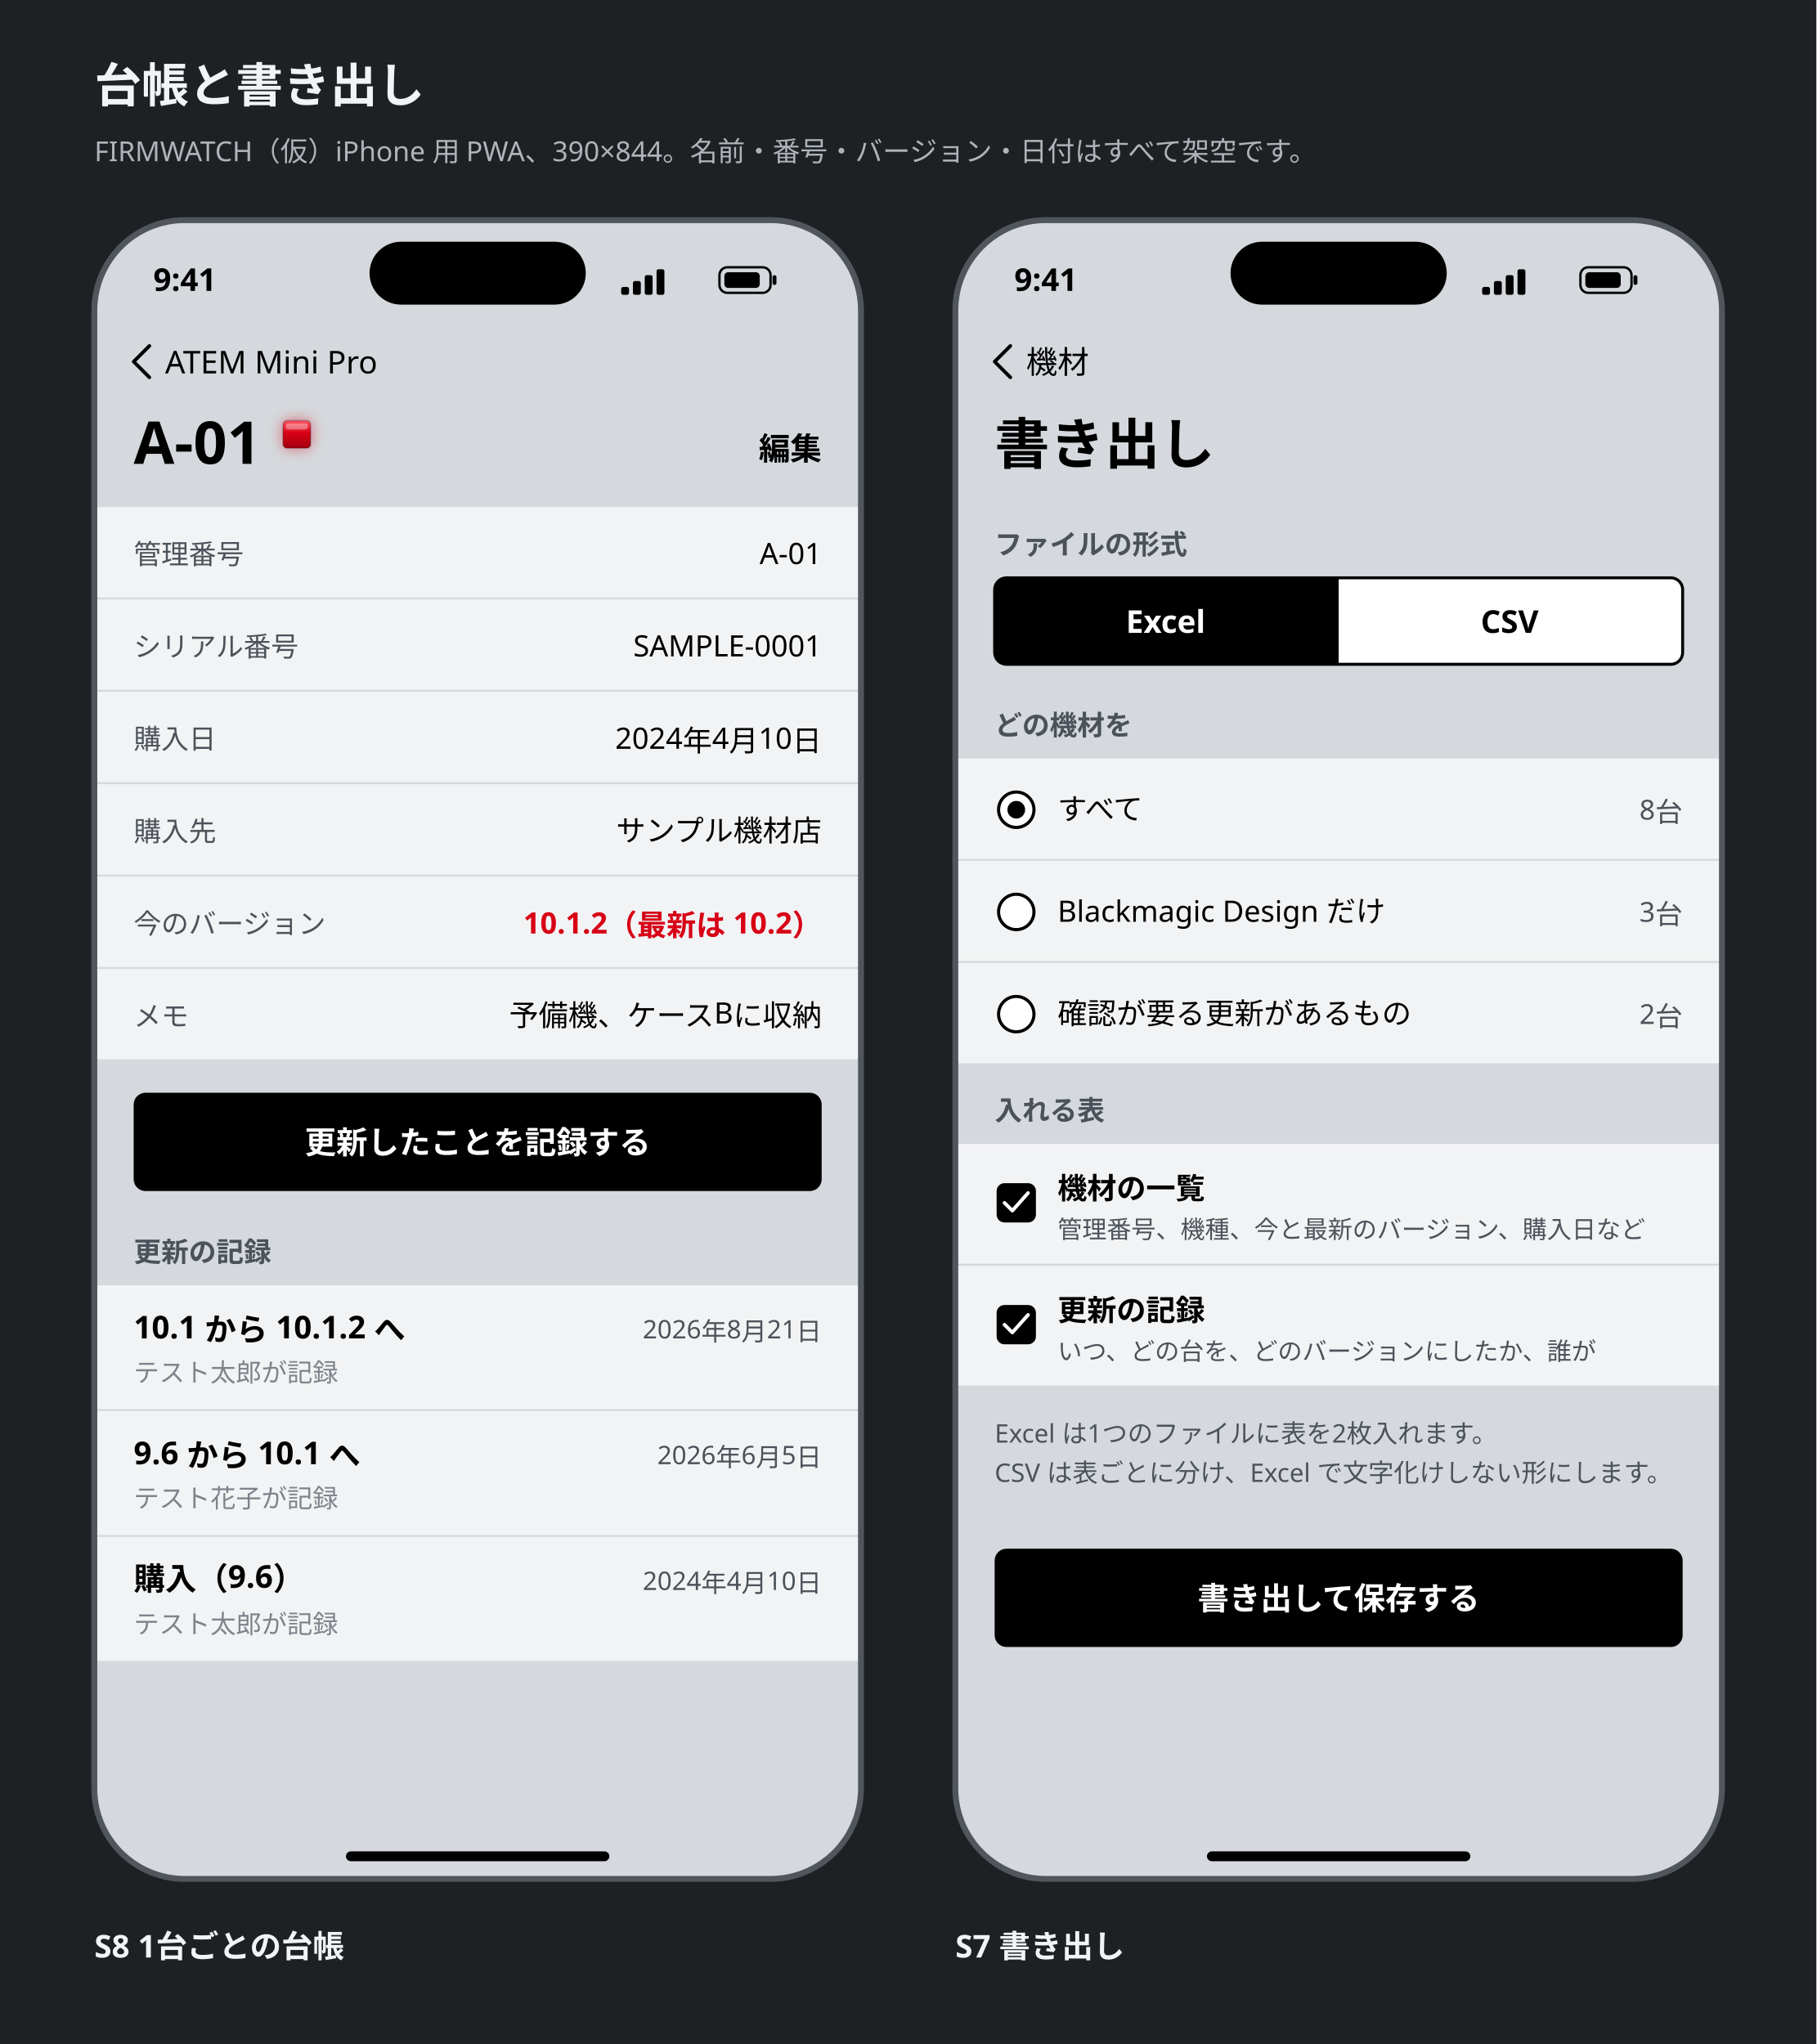
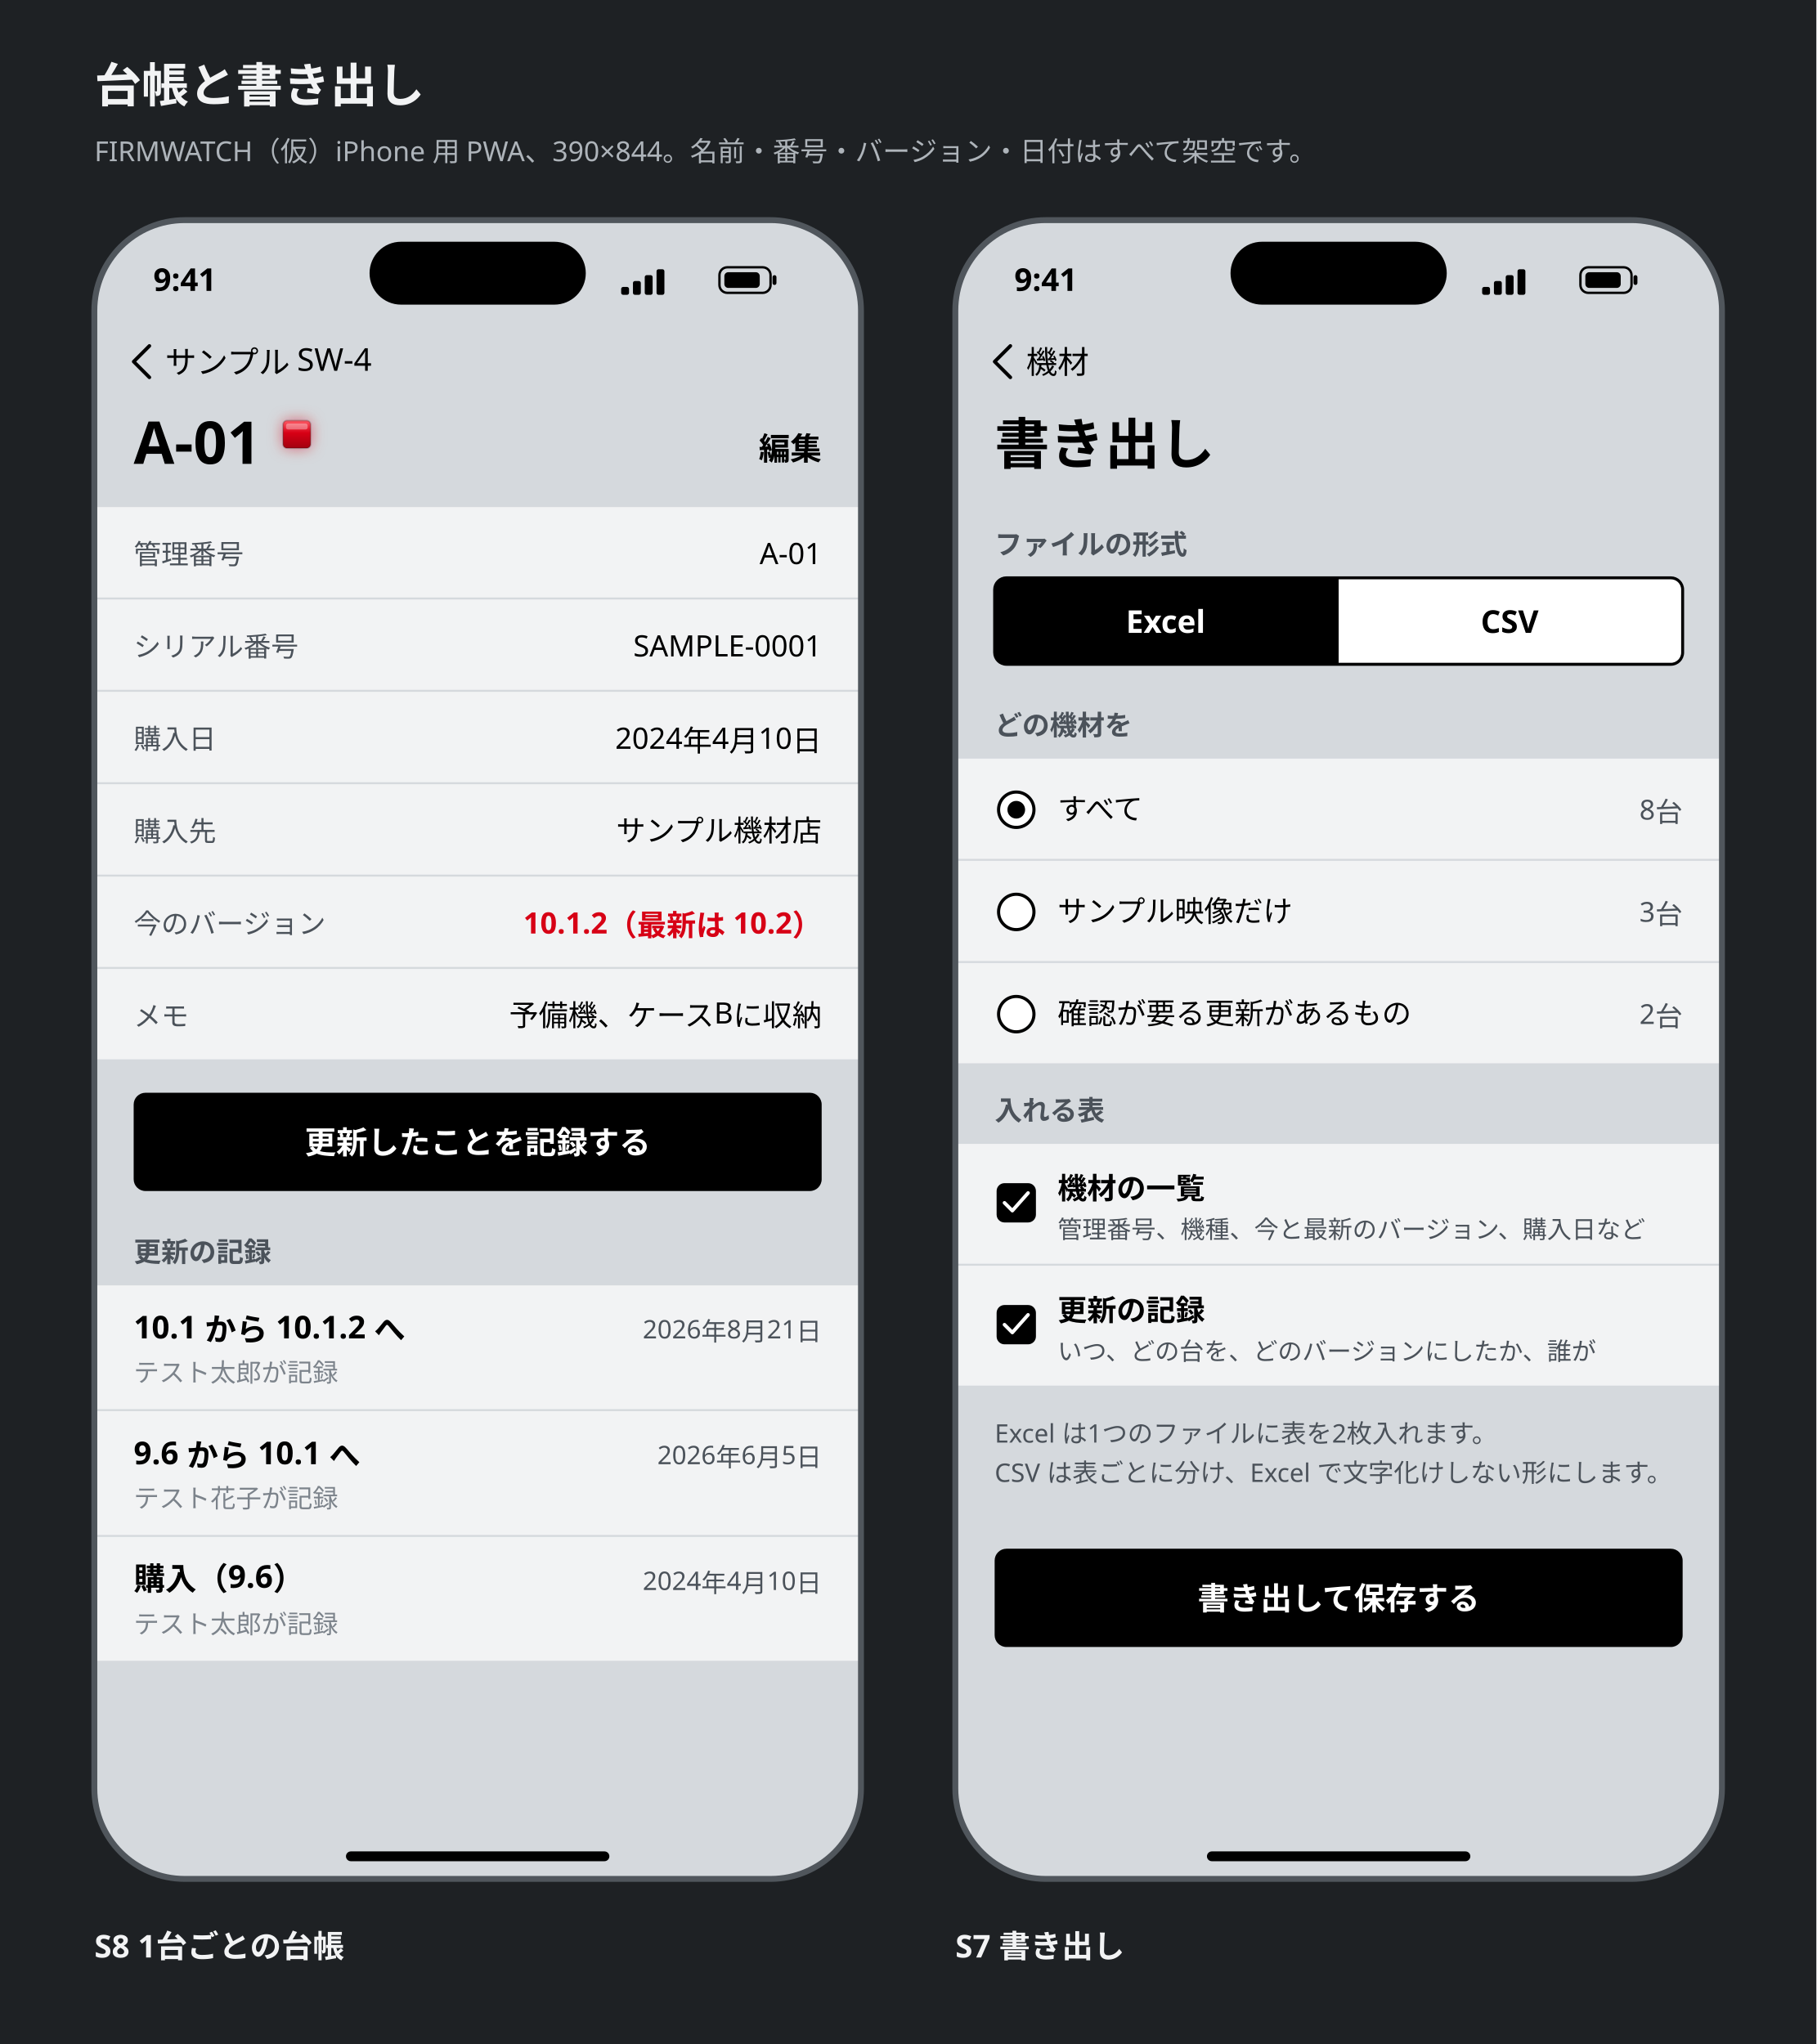
<svg xmlns="http://www.w3.org/2000/svg" width="924" height="1040" viewBox="0 0 924 1040">
  <defs>
    <linearGradient id="litR" x1="0" y1="0" x2="0" y2="1">
      <stop offset="0" stop-color="#FF5A66" />
      <stop offset=".45" stop-color="#D70015" />
      <stop offset="1" stop-color="#A3000F" />
    </linearGradient>
    <linearGradient id="litG" x1="0" y1="0" x2="0" y2="1">
      <stop offset="0" stop-color="#3DD27E" />
      <stop offset=".45" stop-color="#00843D" />
      <stop offset="1" stop-color="#005E2B" />
    </linearGradient>
    <linearGradient id="unlit" x1="0" y1="0" x2="0" y2="1">
      <stop offset="0" stop-color="#C4C9CE" />
      <stop offset="1" stop-color="#9198A0" />
    </linearGradient>
    <filter id="glowR" x="-80%" y="-80%" width="260%" height="260%">
      <feGaussianBlur stdDeviation="3.5" />
    </filter>
  </defs>
  <rect x="0" y="0" width="924" height="1040" rx="0" fill="#1E2124" />
  <text x="48" y="52" font-family="'IBM Plex Sans JP','Noto Sans JP',sans-serif" font-size="24" font-weight="700" fill="#F2F3F4" text-anchor="start">台帳と書き出し</text>
  <text x="48" y="82" font-family="'IBM Plex Sans JP','Noto Sans JP',sans-serif" font-size="14" font-weight="400" fill="#AEB4BA" text-anchor="start">FIRMWATCH（仮）iPhone 用 PWA、390×844。名前・番号・バージョン・日付はすべて架空です。</text>
  <clipPath id="c0">
    <rect x="0" y="0" width="390" height="844" rx="46" />
  </clipPath>
  <g transform="translate(48,112)">
    <g clip-path="url(#c0)">
      <rect x="0" y="0" width="390" height="844" rx="0" fill="#D5D9DD" />
      <text x="30" y="36" font-family="'IBM Plex Sans JP','Noto Sans JP',sans-serif" font-size="16" font-weight="600" fill="#000000" text-anchor="start">9:41</text>
      <rect x="318" y="24" width="26" height="13" rx="4" fill="none" stroke="#000000" stroke-width="1.2" />
      <rect x="320.5" y="26.5" width="18" height="8" rx="2" fill="#000000" />
      <rect x="345" y="28" width="2" height="5" rx="1" fill="#000000" />
      <rect x="268" y="34" width="4" height="4" rx="1" fill="#000000" />
      <rect x="274" y="31" width="4" height="7" rx="1" fill="#000000" />
      <rect x="280" y="28" width="4" height="10" rx="1" fill="#000000" />
      <rect x="286" y="25" width="4" height="13" rx="1" fill="#000000" />
      <rect x="140" y="11" width="110" height="32" rx="16" fill="#000" />
      <path d="M28 64 l-8 8 l8 8" fill="none" stroke="#000000" stroke-width="1.8" stroke-linecap="round" stroke-linejoin="round" />
-       <text x="36" y="78" font-family="'IBM Plex Sans JP','Noto Sans JP',sans-serif" font-size="16" font-weight="500" fill="#000000" text-anchor="start">ATEM Mini Pro</text>
+       <text x="36" y="78" font-family="'IBM Plex Sans JP','Noto Sans JP',sans-serif" font-size="16" font-weight="500" fill="#000000" text-anchor="start">サンプル SW-4</text>
      <text x="20" y="124" font-family="'IBM Plex Sans JP','Noto Sans JP',sans-serif" font-size="30" font-weight="700" fill="#000000" text-anchor="start">A-01</text>
      <rect x="96" y="102" width="14" height="14" rx="2" fill="#D70015" opacity=".55" filter="url(#glowR)" />
      <rect x="96" y="102" width="14" height="14" rx="2" fill="url(#litR)" stroke="#00000033" stroke-width=".8" />
      <rect x="97.5" y="103.5" width="11" height="3" rx="1" fill="#ffffff" opacity="0.35" />
      <text x="370" y="122" font-family="'IBM Plex Sans JP','Noto Sans JP',sans-serif" font-size="16" font-weight="600" fill="#000000" text-anchor="end">編集</text>
      <rect x="0" y="146" width="390" height="46" rx="0" fill="#F2F3F4" />
      <text x="20" y="175" font-family="'IBM Plex Sans JP','Noto Sans JP',sans-serif" font-size="14" font-weight="400" fill="#4B525A" text-anchor="start">管理番号</text>
      <text x="370" y="175" font-family="'IBM Plex Sans JP','Noto Sans JP',sans-serif" font-size="15" font-weight="400" fill="#000000" text-anchor="end">A-01</text>
      <rect x="0" y="193" width="390" height="46" rx="0" fill="#F2F3F4" />
      <text x="20" y="222" font-family="'IBM Plex Sans JP','Noto Sans JP',sans-serif" font-size="14" font-weight="400" fill="#4B525A" text-anchor="start">シリアル番号</text>
      <text x="370" y="222" font-family="'IBM Plex Sans JP','Noto Sans JP',sans-serif" font-size="15" font-weight="400" fill="#000000" text-anchor="end">SAMPLE-0001</text>
      <rect x="0" y="240" width="390" height="46" rx="0" fill="#F2F3F4" />
      <text x="20" y="269" font-family="'IBM Plex Sans JP','Noto Sans JP',sans-serif" font-size="14" font-weight="400" fill="#4B525A" text-anchor="start">購入日</text>
      <text x="370" y="269" font-family="'IBM Plex Sans JP','Noto Sans JP',sans-serif" font-size="15" font-weight="400" fill="#000000" text-anchor="end">2024年4月10日</text>
      <rect x="0" y="287" width="390" height="46" rx="0" fill="#F2F3F4" />
      <text x="20" y="316" font-family="'IBM Plex Sans JP','Noto Sans JP',sans-serif" font-size="14" font-weight="400" fill="#4B525A" text-anchor="start">購入先</text>
      <text x="370" y="316" font-family="'IBM Plex Sans JP','Noto Sans JP',sans-serif" font-size="15" font-weight="400" fill="#000000" text-anchor="end">サンプル機材店</text>
      <rect x="0" y="334" width="390" height="46" rx="0" fill="#F2F3F4" />
      <text x="20" y="363" font-family="'IBM Plex Sans JP','Noto Sans JP',sans-serif" font-size="14" font-weight="400" fill="#4B525A" text-anchor="start">今のバージョン</text>
      <text x="370" y="363" font-family="'IBM Plex Sans JP','Noto Sans JP',sans-serif" font-size="15" font-weight="600" fill="#D70015" text-anchor="end">10.1.2（最新は 10.2）</text>
      <rect x="0" y="381" width="390" height="46" rx="0" fill="#F2F3F4" />
      <text x="20" y="410" font-family="'IBM Plex Sans JP','Noto Sans JP',sans-serif" font-size="14" font-weight="400" fill="#4B525A" text-anchor="start">メモ</text>
      <text x="370" y="410" font-family="'IBM Plex Sans JP','Noto Sans JP',sans-serif" font-size="15" font-weight="400" fill="#000000" text-anchor="end">予備機、ケースBに収納</text>
      <rect x="20" y="444" width="350" height="50" rx="6" fill="#000000" />
      <text x="195.0" y="475.0" font-family="'IBM Plex Sans JP','Noto Sans JP',sans-serif" font-size="16" font-weight="600" fill="#FFFFFF" text-anchor="middle">更新したことを記録する</text>
      <text x="20" y="530" font-family="'IBM Plex Sans JP','Noto Sans JP',sans-serif" font-size="14" font-weight="600" fill="#4B525A" text-anchor="start">更新の記録</text>
      <rect x="0" y="542" width="390" height="63" rx="0" fill="#F2F3F4" />
      <text x="20" y="569" font-family="'IBM Plex Sans JP','Noto Sans JP',sans-serif" font-size="16" font-weight="600" fill="#000000" text-anchor="start">10.1 から 10.1.2 へ</text>
      <text x="370" y="569" font-family="'IBM Plex Sans JP','Noto Sans JP',sans-serif" font-size="13" font-weight="400" fill="#4B525A" text-anchor="end">2026年8月21日</text>
      <text x="20" y="591" font-family="'IBM Plex Sans JP','Noto Sans JP',sans-serif" font-size="13" font-weight="400" fill="#7C838B" text-anchor="start">テスト太郎が記録</text>
      <rect x="0" y="606" width="390" height="63" rx="0" fill="#F2F3F4" />
      <text x="20" y="633" font-family="'IBM Plex Sans JP','Noto Sans JP',sans-serif" font-size="16" font-weight="600" fill="#000000" text-anchor="start">9.6 から 10.1 へ</text>
      <text x="370" y="633" font-family="'IBM Plex Sans JP','Noto Sans JP',sans-serif" font-size="13" font-weight="400" fill="#4B525A" text-anchor="end">2026年6月5日</text>
      <text x="20" y="655" font-family="'IBM Plex Sans JP','Noto Sans JP',sans-serif" font-size="13" font-weight="400" fill="#7C838B" text-anchor="start">テスト花子が記録</text>
      <rect x="0" y="670" width="390" height="63" rx="0" fill="#F2F3F4" />
      <text x="20" y="697" font-family="'IBM Plex Sans JP','Noto Sans JP',sans-serif" font-size="16" font-weight="600" fill="#000000" text-anchor="start">購入（9.6）</text>
      <text x="370" y="697" font-family="'IBM Plex Sans JP','Noto Sans JP',sans-serif" font-size="13" font-weight="400" fill="#4B525A" text-anchor="end">2024年4月10日</text>
      <text x="20" y="719" font-family="'IBM Plex Sans JP','Noto Sans JP',sans-serif" font-size="13" font-weight="400" fill="#7C838B" text-anchor="start">テスト太郎が記録</text>
      <rect x="128" y="830" width="134" height="5" rx="2.5" fill="#000000" />
    </g>
    <rect x="0" y="0" width="390" height="844" rx="46" fill="none" stroke="#50565C" stroke-width="3" />
  </g>
  <text x="48" y="996" font-family="'IBM Plex Sans JP','Noto Sans JP',sans-serif" font-size="16" font-weight="600" fill="#F2F3F4" text-anchor="start">S8  1台ごとの台帳</text>
  <clipPath id="c1">
    <rect x="0" y="0" width="390" height="844" rx="46" />
  </clipPath>
  <g transform="translate(486,112)">
    <g clip-path="url(#c1)">
      <rect x="0" y="0" width="390" height="844" rx="0" fill="#D5D9DD" />
      <text x="30" y="36" font-family="'IBM Plex Sans JP','Noto Sans JP',sans-serif" font-size="16" font-weight="600" fill="#000000" text-anchor="start">9:41</text>
      <rect x="318" y="24" width="26" height="13" rx="4" fill="none" stroke="#000000" stroke-width="1.2" />
      <rect x="320.5" y="26.5" width="18" height="8" rx="2" fill="#000000" />
      <rect x="345" y="28" width="2" height="5" rx="1" fill="#000000" />
      <rect x="268" y="34" width="4" height="4" rx="1" fill="#000000" />
      <rect x="274" y="31" width="4" height="7" rx="1" fill="#000000" />
      <rect x="280" y="28" width="4" height="10" rx="1" fill="#000000" />
      <rect x="286" y="25" width="4" height="13" rx="1" fill="#000000" />
      <rect x="140" y="11" width="110" height="32" rx="16" fill="#000" />
      <path d="M28 64 l-8 8 l8 8" fill="none" stroke="#000000" stroke-width="1.8" stroke-linecap="round" stroke-linejoin="round" />
      <text x="36" y="78" font-family="'IBM Plex Sans JP','Noto Sans JP',sans-serif" font-size="16" font-weight="500" fill="#000000" text-anchor="start">機材</text>
      <text x="20" y="124" font-family="'IBM Plex Sans JP','Noto Sans JP',sans-serif" font-size="28" font-weight="700" fill="#000000" text-anchor="start">書き出し</text>
      <text x="20" y="170" font-family="'IBM Plex Sans JP','Noto Sans JP',sans-serif" font-size="14" font-weight="600" fill="#4B525A" text-anchor="start">ファイルの形式</text>
      <rect x="20" y="182" width="350" height="44" rx="6" fill="#FFFFFF" stroke="#000000" stroke-width="1.5" />
      <rect x="20" y="182" width="175" height="44" rx="6" fill="#000000" />
      <rect x="170" y="182" width="25" height="44" rx="0" fill="#000000" />
      <text x="107" y="210" font-family="'IBM Plex Sans JP','Noto Sans JP',sans-serif" font-size="16" font-weight="600" fill="#FFFFFF" text-anchor="middle">Excel</text>
      <text x="282" y="210" font-family="'IBM Plex Sans JP','Noto Sans JP',sans-serif" font-size="16" font-weight="600" fill="#000000" text-anchor="middle">CSV</text>
      <text x="20" y="262" font-family="'IBM Plex Sans JP','Noto Sans JP',sans-serif" font-size="14" font-weight="600" fill="#4B525A" text-anchor="start">どの機材を</text>
      <rect x="0" y="274" width="390" height="51" rx="0" fill="#F2F3F4" />
      <circle cx="31" cy="300" r="9" fill="#FFFFFF" stroke="#000000" stroke-width="1.6" />
      <circle cx="31" cy="300" r="4.5" fill="#000000" />
      <text x="52" y="305" font-family="'IBM Plex Sans JP','Noto Sans JP',sans-serif" font-size="15" font-weight="400" fill="#000000" text-anchor="start">すべて</text>
      <text x="370" y="305" font-family="'IBM Plex Sans JP','Noto Sans JP',sans-serif" font-size="14" font-weight="400" fill="#4B525A" text-anchor="end">8台</text>
      <rect x="0" y="326" width="390" height="51" rx="0" fill="#F2F3F4" />
      <circle cx="31" cy="352" r="9" fill="#FFFFFF" stroke="#000000" stroke-width="1.6" />
-       <text x="52" y="357" font-family="'IBM Plex Sans JP','Noto Sans JP',sans-serif" font-size="15" font-weight="400" fill="#000000" text-anchor="start">Blackmagic Design だけ</text>
+       <text x="52" y="357" font-family="'IBM Plex Sans JP','Noto Sans JP',sans-serif" font-size="15" font-weight="400" fill="#000000" text-anchor="start">サンプル映像だけ</text>
      <text x="370" y="357" font-family="'IBM Plex Sans JP','Noto Sans JP',sans-serif" font-size="14" font-weight="400" fill="#4B525A" text-anchor="end">3台</text>
      <rect x="0" y="378" width="390" height="51" rx="0" fill="#F2F3F4" />
      <circle cx="31" cy="404" r="9" fill="#FFFFFF" stroke="#000000" stroke-width="1.6" />
      <text x="52" y="409" font-family="'IBM Plex Sans JP','Noto Sans JP',sans-serif" font-size="15" font-weight="400" fill="#000000" text-anchor="start">確認が要る更新があるもの</text>
      <text x="370" y="409" font-family="'IBM Plex Sans JP','Noto Sans JP',sans-serif" font-size="14" font-weight="400" fill="#4B525A" text-anchor="end">2台</text>
      <text x="20" y="458" font-family="'IBM Plex Sans JP','Noto Sans JP',sans-serif" font-size="14" font-weight="600" fill="#4B525A" text-anchor="start">入れる表</text>
      <rect x="0" y="470" width="390" height="61" rx="0" fill="#F2F3F4" />
      <rect x="21" y="490" width="20" height="20" rx="4" fill="#000000" />
      <path d="M25 500 l4 4 l8 -9" fill="none" stroke="#FFFFFF" stroke-width="1.8" stroke-linecap="round" stroke-linejoin="round" />
      <text x="52" y="498" font-family="'IBM Plex Sans JP','Noto Sans JP',sans-serif" font-size="15" font-weight="600" fill="#000000" text-anchor="start">機材の一覧</text>
      <text x="52" y="518" font-family="'IBM Plex Sans JP','Noto Sans JP',sans-serif" font-size="12.5" font-weight="400" fill="#4B525A" text-anchor="start">管理番号、機種、今と最新のバージョン、購入日など</text>
      <rect x="0" y="532" width="390" height="61" rx="0" fill="#F2F3F4" />
      <rect x="21" y="552" width="20" height="20" rx="4" fill="#000000" />
      <path d="M25 562 l4 4 l8 -9" fill="none" stroke="#FFFFFF" stroke-width="1.8" stroke-linecap="round" stroke-linejoin="round" />
      <text x="52" y="560" font-family="'IBM Plex Sans JP','Noto Sans JP',sans-serif" font-size="15" font-weight="600" fill="#000000" text-anchor="start">更新の記録</text>
      <text x="52" y="580" font-family="'IBM Plex Sans JP','Noto Sans JP',sans-serif" font-size="12.5" font-weight="400" fill="#4B525A" text-anchor="start">いつ、どの台を、どのバージョンにしたか、誰が</text>
      <text x="20" y="622" font-family="'IBM Plex Sans JP','Noto Sans JP',sans-serif" font-size="13" font-weight="400" fill="#4B525A" text-anchor="start">Excel は1つのファイルに表を2枚入れます。</text>
      <text x="20" y="642" font-family="'IBM Plex Sans JP','Noto Sans JP',sans-serif" font-size="13" font-weight="400" fill="#4B525A" text-anchor="start">CSV は表ごとに分け、Excel で文字化けしない形にします。</text>
      <rect x="20" y="676" width="350" height="50" rx="6" fill="#000000" />
      <text x="195.0" y="707.0" font-family="'IBM Plex Sans JP','Noto Sans JP',sans-serif" font-size="16" font-weight="600" fill="#FFFFFF" text-anchor="middle">書き出して保存する</text>
      <rect x="128" y="830" width="134" height="5" rx="2.5" fill="#000000" />
    </g>
    <rect x="0" y="0" width="390" height="844" rx="46" fill="none" stroke="#50565C" stroke-width="3" />
  </g>
  <text x="486" y="996" font-family="'IBM Plex Sans JP','Noto Sans JP',sans-serif" font-size="16" font-weight="600" fill="#F2F3F4" text-anchor="start">S7  書き出し</text>
</svg>
